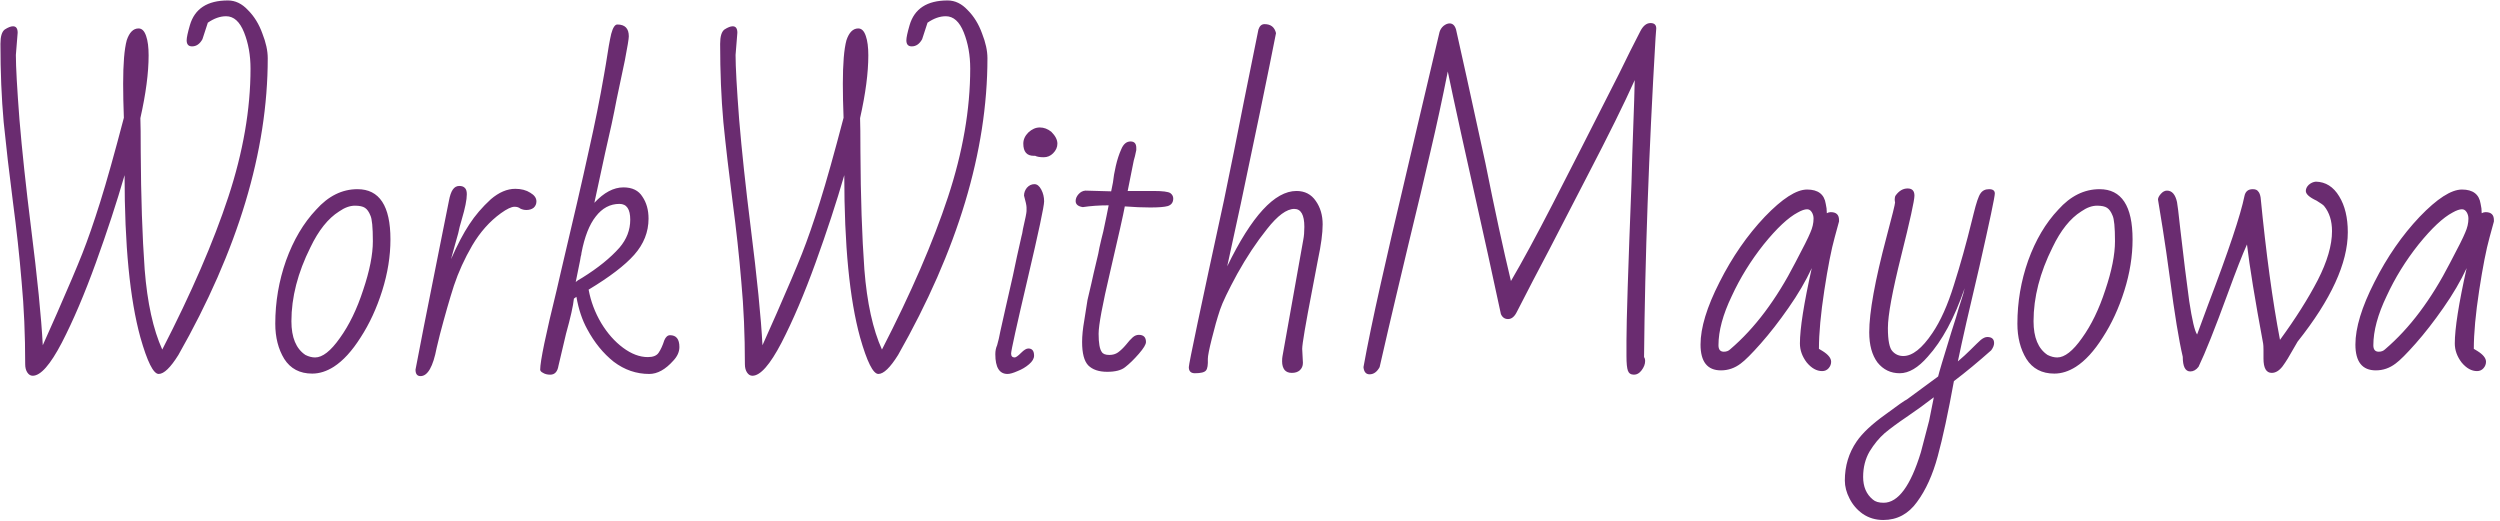
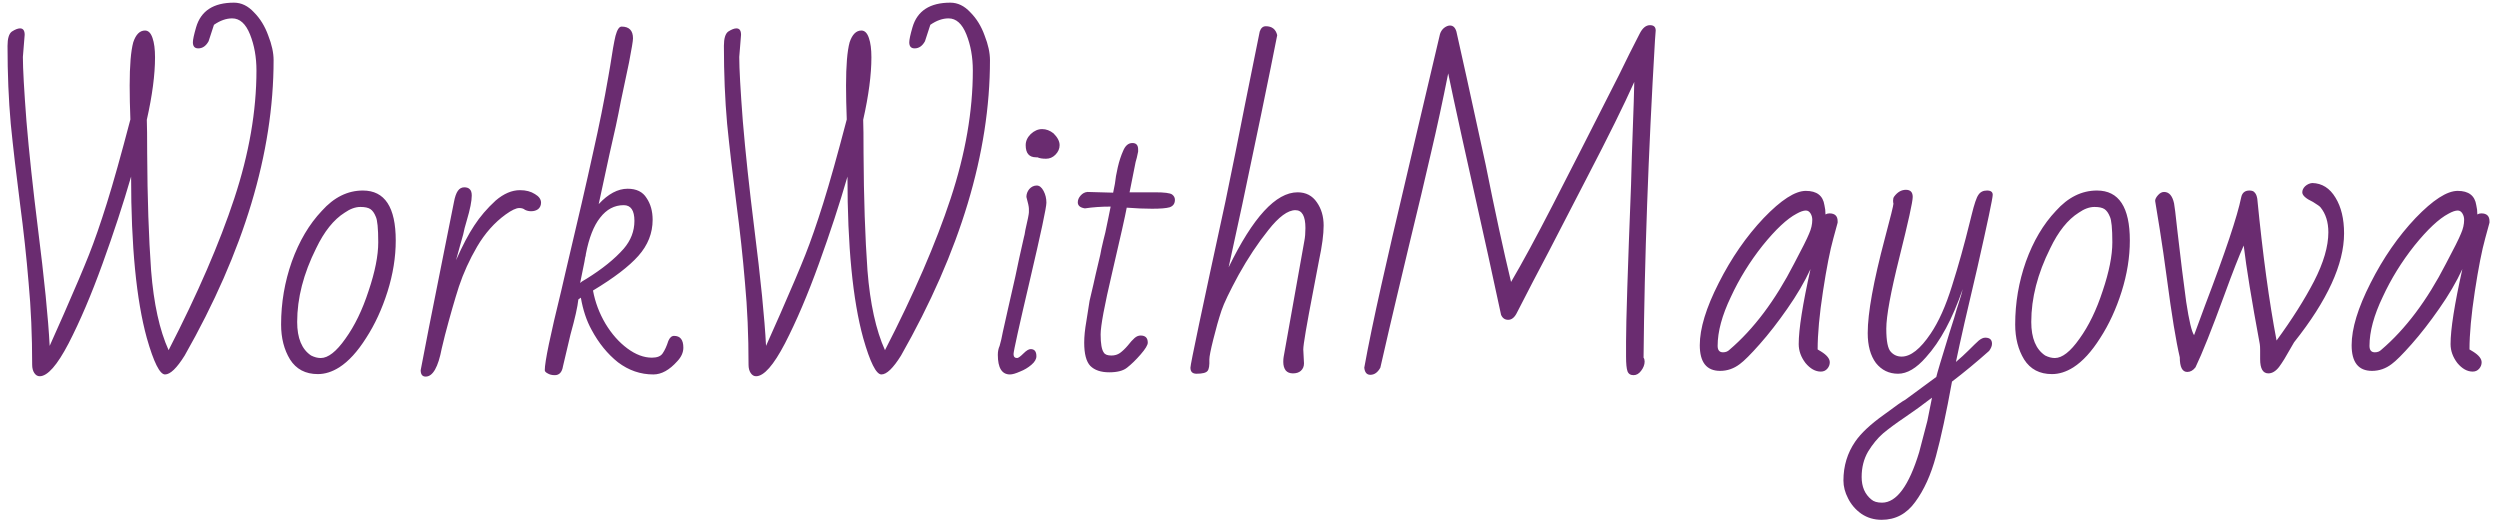
- <svg xmlns="http://www.w3.org/2000/svg" width="216" height="45" viewBox="0 0 216 45" fill="none">
-   <path d="M2.828 32.465C2.642 32.465 2.487 32.372 2.363 32.186C2.239 32 2.177 31.762 2.177 31.473C2.177 28.931 2.074 26.554 1.867 24.343C1.681 22.111 1.433 19.827 1.123 17.492C0.792 14.929 0.524 12.615 0.317 10.548C0.131 8.461 0.038 6.208 0.038 3.79C0.038 3.149 0.162 2.736 0.41 2.55C0.699 2.364 0.937 2.271 1.123 2.271C1.392 2.271 1.526 2.457 1.526 2.829L1.371 4.751C1.371 5.764 1.474 7.624 1.681 10.331C1.908 13.038 2.239 16.128 2.673 19.6C3.231 24.023 3.572 27.433 3.696 29.83L4.936 27.04C5.907 24.829 6.631 23.124 7.106 21.925C7.581 20.726 8.098 19.238 8.656 17.461C9.214 15.684 9.896 13.255 10.702 10.176C10.661 9.101 10.64 8.12 10.64 7.231C10.64 5.495 10.743 4.245 10.95 3.48C11.177 2.798 11.518 2.457 11.973 2.457C12.262 2.457 12.479 2.674 12.624 3.108C12.769 3.521 12.841 4.079 12.841 4.782C12.841 6.291 12.603 8.099 12.128 10.207C12.149 10.724 12.159 11.685 12.159 13.09C12.18 17.017 12.293 20.416 12.5 23.289C12.727 26.162 13.234 28.466 14.019 30.202C16.54 25.304 18.442 20.912 19.723 17.027C21.004 13.142 21.645 9.442 21.645 5.929C21.645 4.772 21.459 3.728 21.087 2.798C20.715 1.868 20.198 1.403 19.537 1.403C19.02 1.403 18.493 1.589 17.956 1.961L17.491 3.387C17.264 3.8 16.964 4.007 16.592 4.007C16.282 4.007 16.127 3.831 16.127 3.48C16.127 3.253 16.22 2.819 16.406 2.178C16.819 0.752 17.915 0.039 19.692 0.039C20.333 0.039 20.911 0.318 21.428 0.876C21.965 1.413 22.379 2.085 22.668 2.891C22.978 3.676 23.133 4.389 23.133 5.03C23.133 13.069 20.56 21.615 15.414 30.667C14.732 31.762 14.164 32.31 13.709 32.31C13.254 32.31 12.727 31.256 12.128 29.148C11.219 25.841 10.764 21.171 10.764 15.136C10.082 17.492 9.255 20.013 8.284 22.7C7.313 25.387 6.331 27.691 5.339 29.613C4.347 31.514 3.51 32.465 2.828 32.465ZM26.977 32.279C25.902 32.279 25.096 31.855 24.558 31.008C24.042 30.161 23.784 29.148 23.784 27.97C23.784 26.089 24.093 24.271 24.713 22.514C25.354 20.737 26.222 19.269 27.317 18.112C28.372 16.934 29.56 16.345 30.883 16.345C32.784 16.345 33.734 17.792 33.734 20.685C33.734 22.132 33.497 23.609 33.022 25.118C32.546 26.627 31.926 27.97 31.162 29.148C30.418 30.326 29.642 31.173 28.837 31.69C28.216 32.083 27.596 32.279 26.977 32.279ZM27.224 30.884C27.865 30.884 28.578 30.326 29.363 29.21C30.169 28.094 30.841 26.709 31.378 25.056C31.936 23.403 32.215 21.997 32.215 20.84C32.215 19.641 32.143 18.897 31.998 18.608C31.875 18.298 31.72 18.081 31.534 17.957C31.348 17.833 31.058 17.771 30.666 17.771C30.232 17.771 29.777 17.936 29.302 18.267C28.351 18.866 27.524 19.9 26.822 21.367C25.726 23.558 25.178 25.686 25.178 27.753C25.178 29.158 25.581 30.13 26.387 30.667C26.677 30.812 26.956 30.884 27.224 30.884ZM36.334 32.496C36.045 32.496 35.9 32.31 35.9 31.938L36.613 28.249L37.915 21.708C38.494 18.815 38.783 17.368 38.783 17.368C38.866 16.913 38.98 16.583 39.124 16.376C39.269 16.169 39.455 16.066 39.682 16.066C39.889 16.066 40.044 16.118 40.147 16.221C40.271 16.324 40.333 16.51 40.333 16.779C40.333 17.254 40.188 17.978 39.899 18.949C39.755 19.424 39.651 19.827 39.589 20.158C39.507 20.447 39.413 20.778 39.31 21.15C39.207 21.501 39.093 21.915 38.969 22.39C39.527 21.129 40.054 20.127 40.55 19.383C41.046 18.618 41.666 17.895 42.41 17.213C43.113 16.614 43.816 16.314 44.518 16.314C45.035 16.314 45.469 16.428 45.82 16.655C46.172 16.862 46.347 17.11 46.347 17.399C46.347 17.626 46.264 17.812 46.099 17.957C45.934 18.081 45.727 18.143 45.479 18.143C45.293 18.143 45.117 18.102 44.952 18.019C44.828 17.916 44.663 17.864 44.456 17.864C44.188 17.864 43.795 18.05 43.278 18.422C42.307 19.125 41.48 20.055 40.798 21.212C40.137 22.349 39.61 23.506 39.217 24.684C38.845 25.841 38.442 27.247 38.008 28.9L37.729 30.047C37.419 31.68 36.954 32.496 36.334 32.496ZM47.54 32.372C47.292 32.372 47.085 32.32 46.92 32.217C46.754 32.134 46.672 32.041 46.672 31.938C46.672 31.215 47.147 28.921 48.098 25.056L48.47 23.444C49.544 18.918 50.34 15.467 50.857 13.09C51.394 10.713 51.838 8.502 52.19 6.456L52.345 5.557C52.531 4.317 52.686 3.439 52.81 2.922C52.954 2.385 53.13 2.116 53.337 2.116C53.998 2.116 54.329 2.457 54.329 3.139C54.329 3.346 54.215 4.038 53.988 5.216C53.884 5.712 53.647 6.838 53.275 8.595C53.027 9.918 52.696 11.457 52.283 13.214L51.353 17.523C52.179 16.634 53.016 16.19 53.864 16.19C54.628 16.19 55.176 16.459 55.507 16.996C55.858 17.513 56.034 18.143 56.034 18.887C56.034 20.044 55.62 21.088 54.794 22.018C53.988 22.927 52.675 23.93 50.857 25.025C51.043 26.038 51.404 26.999 51.942 27.908C52.479 28.797 53.109 29.51 53.833 30.047C54.556 30.584 55.269 30.853 55.972 30.853C56.426 30.853 56.736 30.729 56.902 30.481C57.088 30.212 57.253 29.851 57.398 29.396C57.522 29.107 57.687 28.962 57.894 28.962C58.431 28.962 58.7 29.303 58.7 29.985C58.7 30.398 58.524 30.791 58.173 31.163C57.491 31.928 56.798 32.31 56.096 32.31C54.98 32.31 53.957 31.959 53.027 31.256C52.117 30.533 51.353 29.592 50.733 28.435C50.299 27.65 49.989 26.72 49.803 25.645L49.586 25.8C49.524 26.42 49.296 27.433 48.904 28.838L48.253 31.597C48.17 32.114 47.932 32.372 47.54 32.372ZM49.741 24.374C49.844 24.271 50.03 24.147 50.299 24.002C51.663 23.155 52.737 22.287 53.523 21.398C54.143 20.675 54.453 19.869 54.453 18.98C54.453 18.071 54.143 17.616 53.523 17.616C52.717 17.616 52.035 17.978 51.477 18.701C50.919 19.404 50.505 20.458 50.237 21.863C50.237 21.946 50.216 22.049 50.175 22.173C50.154 22.276 50.133 22.4 50.113 22.545C50.133 22.442 50.009 23.051 49.741 24.374ZM65.01 32.465C64.824 32.465 64.669 32.372 64.545 32.186C64.421 32 64.359 31.762 64.359 31.473C64.359 28.931 64.255 26.554 64.049 24.343C63.863 22.111 63.615 19.827 63.305 17.492C62.974 14.929 62.705 12.615 62.499 10.548C62.313 8.461 62.22 6.208 62.22 3.79C62.22 3.149 62.344 2.736 62.592 2.55C62.881 2.364 63.119 2.271 63.305 2.271C63.573 2.271 63.708 2.457 63.708 2.829L63.553 4.751C63.553 5.764 63.656 7.624 63.863 10.331C64.09 13.038 64.421 16.128 64.855 19.6C65.413 24.023 65.754 27.433 65.878 29.83L67.118 27.04C68.089 24.829 68.812 23.124 69.288 21.925C69.763 20.726 70.28 19.238 70.838 17.461C71.396 15.684 72.078 13.255 72.884 10.176C72.842 9.101 72.822 8.12 72.822 7.231C72.822 5.495 72.925 4.245 73.132 3.48C73.359 2.798 73.7 2.457 74.155 2.457C74.444 2.457 74.661 2.674 74.806 3.108C74.95 3.521 75.023 4.079 75.023 4.782C75.023 6.291 74.785 8.099 74.31 10.207C74.33 10.724 74.341 11.685 74.341 13.09C74.361 17.017 74.475 20.416 74.682 23.289C74.909 26.162 75.415 28.466 76.201 30.202C78.722 25.304 80.623 20.912 81.905 17.027C83.186 13.142 83.827 9.442 83.827 5.929C83.827 4.772 83.641 3.728 83.269 2.798C82.897 1.868 82.38 1.403 81.719 1.403C81.202 1.403 80.675 1.589 80.138 1.961L79.673 3.387C79.445 3.8 79.146 4.007 78.774 4.007C78.464 4.007 78.309 3.831 78.309 3.48C78.309 3.253 78.402 2.819 78.588 2.178C79.001 0.752 80.096 0.039 81.874 0.039C82.514 0.039 83.093 0.318 83.61 0.876C84.147 1.413 84.56 2.085 84.85 2.891C85.16 3.676 85.315 4.389 85.315 5.03C85.315 13.069 82.742 21.615 77.596 30.667C76.914 31.762 76.345 32.31 75.891 32.31C75.436 32.31 74.909 31.256 74.31 29.148C73.4 25.841 72.946 21.171 72.946 15.136C72.264 17.492 71.437 20.013 70.466 22.7C69.494 25.387 68.513 27.691 67.521 29.613C66.529 31.514 65.692 32.465 65.01 32.465ZM87.05 32.31C86.347 32.31 85.996 31.742 85.996 30.605C85.996 30.316 86.048 30.057 86.151 29.83C86.254 29.479 86.347 29.076 86.43 28.621L86.895 26.544L87.515 23.816C87.722 22.803 87.97 21.667 88.259 20.406C88.3 20.282 88.342 20.075 88.383 19.786C88.59 18.897 88.693 18.381 88.693 18.236V17.926C88.693 17.761 88.621 17.42 88.476 16.903C88.476 16.655 88.559 16.428 88.724 16.221C88.91 16.014 89.127 15.911 89.375 15.911C89.603 15.911 89.799 16.066 89.964 16.376C90.129 16.686 90.212 17.027 90.212 17.399C90.212 17.812 89.737 20.044 88.786 24.095C87.835 28.146 87.36 30.295 87.36 30.543C87.36 30.77 87.463 30.884 87.67 30.884C87.773 30.884 87.96 30.75 88.228 30.481C88.476 30.233 88.683 30.109 88.848 30.109C89.179 30.109 89.344 30.316 89.344 30.729C89.344 30.977 89.2 31.225 88.91 31.473C88.621 31.721 88.29 31.917 87.918 32.062C87.546 32.227 87.257 32.31 87.05 32.31ZM90.181 13.586C89.85 13.586 89.603 13.545 89.437 13.462H89.313C88.714 13.462 88.414 13.111 88.414 12.408C88.414 12.057 88.559 11.736 88.848 11.447C89.158 11.158 89.489 11.013 89.84 11.013C90.192 11.013 90.522 11.137 90.832 11.385C91.183 11.736 91.359 12.077 91.359 12.408C91.359 12.718 91.235 12.997 90.987 13.245C90.76 13.472 90.491 13.586 90.181 13.586ZM95.664 32.124C94.941 32.124 94.393 31.938 94.021 31.566C93.67 31.194 93.494 30.522 93.494 29.551C93.494 29.014 93.556 28.394 93.68 27.691L93.959 25.924L94.3 24.467L94.486 23.63L94.889 21.925C94.93 21.656 95.023 21.222 95.168 20.623L95.323 20.003L95.602 18.67L95.788 17.74C94.982 17.74 94.238 17.792 93.556 17.895C93.143 17.833 92.936 17.657 92.936 17.368C92.936 17.161 93.019 16.965 93.184 16.779C93.349 16.593 93.546 16.49 93.773 16.469L96.005 16.531C96.005 16.531 96.057 16.273 96.16 15.756C96.201 15.343 96.284 14.867 96.408 14.33C96.532 13.793 96.687 13.317 96.873 12.904C97.059 12.449 97.328 12.222 97.679 12.222C98.01 12.222 98.175 12.408 98.175 12.78V12.966C98.092 13.379 98.02 13.679 97.958 13.865L97.431 16.5H99.663C100.448 16.5 100.934 16.562 101.12 16.686C101.285 16.81 101.368 16.965 101.368 17.151C101.368 17.482 101.213 17.699 100.903 17.802C100.614 17.885 100.107 17.926 99.384 17.926C98.723 17.926 97.989 17.895 97.183 17.833C97.059 18.515 96.635 20.406 95.912 23.506C95.251 26.317 94.92 28.094 94.92 28.838C94.92 29.644 95.013 30.171 95.199 30.419C95.302 30.584 95.519 30.667 95.85 30.667C96.139 30.667 96.387 30.595 96.594 30.45C96.821 30.285 97.049 30.068 97.276 29.799C97.503 29.51 97.7 29.293 97.865 29.148C98.03 29.003 98.206 28.931 98.392 28.931C98.805 28.931 99.012 29.138 99.012 29.551C99.012 29.758 98.805 30.099 98.392 30.574C97.979 31.049 97.586 31.432 97.214 31.721C96.883 31.99 96.367 32.124 95.664 32.124ZM103.241 32.248C102.889 32.248 102.714 32.072 102.714 31.721C102.714 31.432 103.726 26.627 105.752 17.306C106.33 14.516 106.899 11.695 107.457 8.843C108.035 5.97 108.459 3.873 108.728 2.55C108.831 2.24 109.007 2.085 109.255 2.085C109.792 2.085 110.123 2.343 110.247 2.86C109.957 4.348 109.492 6.642 108.852 9.742C108.211 12.821 107.663 15.436 107.209 17.585L106.031 23.01C108.139 18.67 110.133 16.5 112.014 16.5C112.737 16.5 113.295 16.789 113.688 17.368C114.08 17.926 114.277 18.598 114.277 19.383C114.277 20.148 114.142 21.16 113.874 22.421L113.378 25.025C112.799 28.022 112.51 29.727 112.51 30.14L112.572 31.349C112.572 31.618 112.479 31.835 112.293 32C112.127 32.145 111.9 32.217 111.611 32.217C111.342 32.217 111.135 32.134 110.991 31.969C110.846 31.783 110.774 31.535 110.774 31.225C110.774 31.039 110.784 30.894 110.805 30.791L112.603 20.716C112.665 20.406 112.696 20.034 112.696 19.6C112.696 18.567 112.406 18.05 111.828 18.05C111.166 18.05 110.381 18.629 109.472 19.786C108.562 20.923 107.705 22.214 106.899 23.661C106.113 25.108 105.617 26.141 105.411 26.761C105.163 27.505 104.925 28.342 104.698 29.272C104.47 30.181 104.357 30.76 104.357 31.008C104.377 31.525 104.326 31.855 104.202 32C104.078 32.165 103.757 32.248 103.241 32.248ZM141.178 32.372C140.909 32.372 140.733 32.258 140.651 32.031C140.568 31.804 140.527 31.38 140.527 30.76V29.427C140.527 27.753 140.671 23.217 140.961 15.818C141.002 14.144 141.054 12.501 141.116 10.889C141.178 9.277 141.219 7.954 141.24 6.921C140.351 8.905 138.987 11.664 137.148 15.198C135.329 18.732 134.223 20.871 133.831 21.615C132.921 23.33 132.002 25.097 131.072 26.916C130.865 27.35 130.607 27.567 130.297 27.567C130.007 27.567 129.801 27.422 129.677 27.133L128.561 21.987C126.68 13.576 125.523 8.306 125.089 6.177C124.613 8.574 124.117 10.868 123.601 13.059C123.105 15.229 122.464 17.926 121.679 21.15C121.389 22.369 121.038 23.847 120.625 25.583C120.211 27.319 119.736 29.365 119.199 31.721C118.971 32.134 118.682 32.341 118.331 32.341C118.021 32.341 117.845 32.134 117.804 31.721C118.155 29.778 118.651 27.381 119.292 24.529C119.932 21.677 120.573 18.908 121.214 16.221C121.854 13.514 122.278 11.705 122.485 10.796L124.376 2.767C124.438 2.56 124.551 2.385 124.717 2.24C124.903 2.095 125.078 2.023 125.244 2.023C125.512 2.023 125.698 2.199 125.802 2.55C126.153 4.079 127 7.934 128.344 14.113C129.15 18.143 129.883 21.532 130.545 24.281C131.516 22.628 132.715 20.416 134.141 17.647C135.567 14.878 137.489 11.106 139.907 6.332C140.527 5.051 141.126 3.852 141.705 2.736C141.953 2.24 142.252 1.992 142.604 1.992C142.934 1.992 143.1 2.147 143.1 2.457L143.038 3.294C142.459 13.131 142.128 22.318 142.046 30.853C142.108 30.936 142.139 31.049 142.139 31.194C142.139 31.463 142.035 31.731 141.829 32C141.643 32.248 141.426 32.372 141.178 32.372ZM157.435 32.062C156.959 32.062 156.515 31.814 156.102 31.318C155.709 30.801 155.513 30.254 155.513 29.675C155.513 28.394 155.854 26.224 156.536 23.165C156.019 24.281 155.347 25.428 154.521 26.606C153.715 27.763 152.919 28.786 152.134 29.675C151.348 30.564 150.77 31.142 150.398 31.411C149.881 31.804 149.313 32 148.693 32C147.515 32 146.926 31.256 146.926 29.768C146.926 28.321 147.473 26.523 148.569 24.374C149.664 22.204 150.966 20.323 152.475 18.732C153.983 17.161 155.203 16.376 156.133 16.376C157.083 16.376 157.621 16.789 157.745 17.616C157.807 17.864 157.838 18.133 157.838 18.422C157.941 18.36 158.055 18.329 158.179 18.329C158.654 18.329 158.892 18.556 158.892 19.011V19.135L158.52 20.499C158.23 21.532 157.931 23.062 157.621 25.087C157.311 27.112 157.156 28.797 157.156 30.14L157.466 30.326C157.962 30.636 158.21 30.946 158.21 31.256C158.21 31.463 158.137 31.649 157.993 31.814C157.848 31.979 157.662 32.062 157.435 32.062ZM148.941 30.388C149.168 30.388 149.354 30.316 149.499 30.171C151.607 28.373 153.477 25.883 155.11 22.7C155.812 21.377 156.246 20.509 156.412 20.096C156.598 19.683 156.691 19.28 156.691 18.887C156.691 18.68 156.639 18.494 156.536 18.329C156.432 18.164 156.298 18.081 156.133 18.081C155.926 18.081 155.657 18.174 155.327 18.36C154.5 18.794 153.518 19.714 152.382 21.119C151.266 22.524 150.346 24.012 149.623 25.583C148.858 27.174 148.476 28.59 148.476 29.83C148.476 30.202 148.631 30.388 148.941 30.388ZM162.711 44.927C162.05 44.927 161.461 44.751 160.944 44.4C160.448 44.049 160.066 43.604 159.797 43.067C159.529 42.55 159.394 42.034 159.394 41.517C159.394 40.256 159.735 39.13 160.417 38.138C160.913 37.415 161.74 36.64 162.897 35.813C163.951 35.028 164.571 34.594 164.757 34.511L167.454 32.527C167.516 32.238 167.899 30.956 168.601 28.683L169.004 27.412C169.149 26.895 169.294 26.42 169.438 25.986C169.583 25.552 169.686 25.19 169.748 24.901C168.86 27.484 167.795 29.458 166.555 30.822C165.729 31.773 164.923 32.248 164.137 32.248C163.352 32.248 162.711 31.938 162.215 31.318C161.74 30.677 161.502 29.809 161.502 28.714C161.502 26.978 161.998 24.24 162.99 20.499C163.486 18.639 163.734 17.637 163.734 17.492C163.714 17.409 163.703 17.316 163.703 17.213C163.703 17.068 163.734 16.955 163.796 16.872C164.086 16.479 164.427 16.283 164.819 16.283C165.212 16.283 165.408 16.49 165.408 16.903C165.408 17.316 165.026 19.052 164.261 22.111C163.497 25.17 163.114 27.247 163.114 28.342C163.114 29.417 163.249 30.088 163.517 30.357C163.765 30.626 164.075 30.76 164.447 30.76C165.233 30.76 166.07 30.099 166.958 28.776C167.661 27.743 168.281 26.358 168.818 24.622C169.376 22.865 169.893 21.016 170.368 19.073L170.523 18.453C170.751 17.523 170.947 16.944 171.112 16.717C171.278 16.469 171.526 16.345 171.856 16.345C172.187 16.345 172.352 16.469 172.352 16.717C172.352 17.006 171.908 19.114 171.019 23.041C170.151 26.699 169.531 29.427 169.159 31.225C169.573 30.874 169.934 30.543 170.244 30.233C170.658 29.82 170.957 29.53 171.143 29.365C171.35 29.2 171.536 29.117 171.701 29.117C172.094 29.117 172.29 29.293 172.29 29.644C172.29 29.83 172.208 30.037 172.042 30.264C170.926 31.256 169.852 32.145 168.818 32.93C168.322 35.658 167.857 37.818 167.423 39.409C166.989 41.021 166.39 42.344 165.625 43.377C164.881 44.41 163.91 44.927 162.711 44.927ZM162.742 43.439C164.003 43.439 165.078 41.982 165.966 39.068L166.679 36.34L167.082 34.325C166.276 34.945 165.491 35.513 164.726 36.03C163.962 36.547 163.331 37.012 162.835 37.425C162.36 37.838 161.926 38.365 161.533 39.006C161.161 39.647 160.975 40.38 160.975 41.207C160.975 42.054 161.254 42.705 161.812 43.16C162.019 43.346 162.329 43.439 162.742 43.439ZM177.496 32.279C176.421 32.279 175.615 31.855 175.078 31.008C174.561 30.161 174.303 29.148 174.303 27.97C174.303 26.089 174.613 24.271 175.233 22.514C175.874 20.737 176.742 19.269 177.837 18.112C178.891 16.934 180.079 16.345 181.402 16.345C183.303 16.345 184.254 17.792 184.254 20.685C184.254 22.132 184.016 23.609 183.541 25.118C183.066 26.627 182.446 27.97 181.681 29.148C180.937 30.326 180.162 31.173 179.356 31.69C178.736 32.083 178.116 32.279 177.496 32.279ZM177.744 30.884C178.385 30.884 179.098 30.326 179.883 29.21C180.689 28.094 181.361 26.709 181.898 25.056C182.456 23.403 182.735 21.997 182.735 20.84C182.735 19.641 182.663 18.897 182.518 18.608C182.394 18.298 182.239 18.081 182.053 17.957C181.867 17.833 181.578 17.771 181.185 17.771C180.751 17.771 180.296 17.936 179.821 18.267C178.87 18.866 178.044 19.9 177.341 21.367C176.246 23.558 175.698 25.686 175.698 27.753C175.698 29.158 176.101 30.13 176.907 30.667C177.196 30.812 177.475 30.884 177.744 30.884ZM196.278 32.217C195.802 32.217 195.565 31.804 195.565 30.977V30.233C195.565 29.964 195.554 29.778 195.534 29.675C194.831 25.893 194.366 23.041 194.139 21.119C193.746 21.987 193.188 23.413 192.465 25.397C191.369 28.394 190.532 30.491 189.954 31.69C189.747 31.959 189.509 32.093 189.241 32.093C188.807 32.093 188.59 31.669 188.59 30.822C188.259 29.417 187.887 27.143 187.474 24.002C187.267 22.452 187.06 21.026 186.854 19.724C186.647 18.401 186.513 17.575 186.451 17.244C186.451 17.099 186.533 16.934 186.699 16.748C186.864 16.562 187.04 16.469 187.226 16.469C187.66 16.469 187.949 16.8 188.094 17.461C188.135 17.647 188.228 18.412 188.373 19.755C188.662 22.276 188.92 24.364 189.148 26.017C189.396 27.65 189.623 28.611 189.83 28.9L190.791 26.296C192.547 21.687 193.591 18.567 193.922 16.934C194.004 16.541 194.242 16.345 194.635 16.345C194.862 16.345 195.017 16.407 195.1 16.531C195.203 16.634 195.275 16.81 195.317 17.058C195.792 21.915 196.35 26.017 196.991 29.365C198.334 27.526 199.419 25.81 200.246 24.219C201.072 22.607 201.486 21.191 201.486 19.972C201.486 19.083 201.258 18.36 200.804 17.802C200.742 17.719 200.525 17.564 200.153 17.337C199.533 17.048 199.223 16.769 199.223 16.5C199.223 16.314 199.305 16.138 199.471 15.973C199.657 15.808 199.863 15.715 200.091 15.694C200.938 15.715 201.61 16.138 202.106 16.965C202.602 17.771 202.85 18.804 202.85 20.065C202.85 22.731 201.403 25.883 198.51 29.52C198.324 29.83 198.21 30.026 198.169 30.109C197.817 30.75 197.497 31.266 197.208 31.659C196.918 32.031 196.608 32.217 196.278 32.217ZM214.016 32.062C213.54 32.062 213.096 31.814 212.683 31.318C212.29 30.801 212.094 30.254 212.094 29.675C212.094 28.394 212.435 26.224 213.117 23.165C212.6 24.281 211.928 25.428 211.102 26.606C210.296 27.763 209.5 28.786 208.715 29.675C207.929 30.564 207.351 31.142 206.979 31.411C206.462 31.804 205.894 32 205.274 32C204.096 32 203.507 31.256 203.507 29.768C203.507 28.321 204.054 26.523 205.15 24.374C206.245 22.204 207.547 20.323 209.056 18.732C210.564 17.161 211.784 16.376 212.714 16.376C213.664 16.376 214.202 16.789 214.326 17.616C214.388 17.864 214.419 18.133 214.419 18.422C214.522 18.36 214.636 18.329 214.76 18.329C215.235 18.329 215.473 18.556 215.473 19.011V19.135L215.101 20.499C214.811 21.532 214.512 23.062 214.202 25.087C213.892 27.112 213.737 28.797 213.737 30.14L214.047 30.326C214.543 30.636 214.791 30.946 214.791 31.256C214.791 31.463 214.718 31.649 214.574 31.814C214.429 31.979 214.243 32.062 214.016 32.062ZM205.522 30.388C205.749 30.388 205.935 30.316 206.08 30.171C208.188 28.373 210.058 25.883 211.691 22.7C212.393 21.377 212.827 20.509 212.993 20.096C213.179 19.683 213.272 19.28 213.272 18.887C213.272 18.68 213.22 18.494 213.117 18.329C213.013 18.164 212.879 18.081 212.714 18.081C212.507 18.081 212.238 18.174 211.908 18.36C211.081 18.794 210.099 19.714 208.963 21.119C207.847 22.524 206.927 24.012 206.204 25.583C205.439 27.174 205.057 28.59 205.057 29.83C205.057 30.202 205.212 30.388 205.522 30.388Z" fill="#6A2C70" />
+ <svg xmlns="http://www.w3.org/2000/svg" width="182" height="38" viewBox="0 0 182 38" fill="none">
+   <path d="M2.888 27.39C2.732 27.39 2.602 27.312 2.498 27.156C2.394 27 2.342 26.801 2.342 26.558C2.342 24.426 2.255 22.433 2.082 20.578C1.926 18.706 1.718 16.791 1.458 14.832C1.181 12.683 0.955 10.741 0.782 9.008C0.626 7.257 0.548 5.368 0.548 3.34C0.548 2.803 0.652 2.456 0.86 2.3C1.103 2.144 1.302 2.066 1.458 2.066C1.683 2.066 1.796 2.222 1.796 2.534L1.666 4.146C1.666 4.995 1.753 6.555 1.926 8.826C2.117 11.097 2.394 13.688 2.758 16.6C3.226 20.309 3.512 23.169 3.616 25.18L4.656 22.84C5.471 20.985 6.077 19.555 6.476 18.55C6.875 17.545 7.308 16.297 7.776 14.806C8.244 13.315 8.816 11.279 9.492 8.696C9.457 7.795 9.44 6.971 9.44 6.226C9.44 4.77 9.527 3.721 9.7 3.08C9.891 2.508 10.177 2.222 10.558 2.222C10.801 2.222 10.983 2.404 11.104 2.768C11.225 3.115 11.286 3.583 11.286 4.172C11.286 5.437 11.087 6.954 10.688 8.722C10.705 9.155 10.714 9.961 10.714 11.14C10.731 14.433 10.827 17.285 11 19.694C11.191 22.103 11.615 24.036 12.274 25.492C14.389 21.384 15.983 17.701 17.058 14.442C18.133 11.183 18.67 8.081 18.67 5.134C18.67 4.163 18.514 3.288 18.202 2.508C17.89 1.728 17.457 1.338 16.902 1.338C16.469 1.338 16.027 1.494 15.576 1.806L15.186 3.002C14.995 3.349 14.744 3.522 14.432 3.522C14.172 3.522 14.042 3.375 14.042 3.08C14.042 2.889 14.12 2.525 14.276 1.988C14.623 0.792 15.541 0.194 17.032 0.194C17.569 0.194 18.055 0.428 18.488 0.896C18.939 1.347 19.285 1.91 19.528 2.586C19.788 3.245 19.918 3.843 19.918 4.38C19.918 11.123 17.76 18.29 13.444 25.882C12.872 26.801 12.395 27.26 12.014 27.26C11.633 27.26 11.191 26.376 10.688 24.608C9.925 21.835 9.544 17.917 9.544 12.856C8.972 14.832 8.279 16.947 7.464 19.2C6.649 21.453 5.826 23.386 4.994 24.998C4.162 26.593 3.46 27.39 2.888 27.39ZM23.142 27.234C22.24 27.234 21.564 26.879 21.114 26.168C20.68 25.457 20.464 24.608 20.464 23.62C20.464 22.043 20.724 20.517 21.244 19.044C21.781 17.553 22.509 16.323 23.428 15.352C24.312 14.364 25.308 13.87 26.418 13.87C28.012 13.87 28.81 15.083 28.81 17.51C28.81 18.723 28.61 19.963 28.212 21.228C27.813 22.493 27.293 23.62 26.652 24.608C26.028 25.596 25.378 26.307 24.702 26.74C24.182 27.069 23.662 27.234 23.142 27.234ZM23.35 26.064C23.887 26.064 24.485 25.596 25.144 24.66C25.82 23.724 26.383 22.563 26.834 21.176C27.302 19.789 27.536 18.611 27.536 17.64C27.536 16.635 27.475 16.011 27.354 15.768C27.25 15.508 27.12 15.326 26.964 15.222C26.808 15.118 26.565 15.066 26.236 15.066C25.872 15.066 25.49 15.205 25.092 15.482C24.294 15.985 23.601 16.851 23.012 18.082C22.093 19.919 21.634 21.705 21.634 23.438C21.634 24.617 21.972 25.431 22.648 25.882C22.89 26.003 23.124 26.064 23.35 26.064ZM30.99 27.416C30.747 27.416 30.626 27.26 30.626 26.948L31.224 23.854L32.316 18.368C32.801 15.941 33.044 14.728 33.044 14.728C33.113 14.347 33.209 14.069 33.33 13.896C33.451 13.723 33.607 13.636 33.798 13.636C33.971 13.636 34.101 13.679 34.188 13.766C34.292 13.853 34.344 14.009 34.344 14.234C34.344 14.633 34.223 15.239 33.98 16.054C33.859 16.453 33.772 16.791 33.72 17.068C33.651 17.311 33.573 17.588 33.486 17.9C33.399 18.195 33.304 18.541 33.2 18.94C33.668 17.883 34.11 17.042 34.526 16.418C34.942 15.777 35.462 15.17 36.086 14.598C36.675 14.095 37.265 13.844 37.854 13.844C38.287 13.844 38.651 13.939 38.946 14.13C39.241 14.303 39.388 14.511 39.388 14.754C39.388 14.945 39.319 15.101 39.18 15.222C39.041 15.326 38.868 15.378 38.66 15.378C38.504 15.378 38.357 15.343 38.218 15.274C38.114 15.187 37.975 15.144 37.802 15.144C37.577 15.144 37.247 15.3 36.814 15.612C35.999 16.201 35.306 16.981 34.734 17.952C34.179 18.905 33.737 19.876 33.408 20.864C33.096 21.835 32.758 23.013 32.394 24.4L32.16 25.362C31.9 26.731 31.51 27.416 30.99 27.416ZM40.388 27.312C40.18 27.312 40.007 27.269 39.868 27.182C39.73 27.113 39.66 27.035 39.66 26.948C39.66 26.341 40.059 24.417 40.856 21.176L41.168 19.824C42.069 16.028 42.737 13.133 43.17 11.14C43.621 9.147 43.993 7.292 44.288 5.576L44.418 4.822C44.574 3.782 44.704 3.045 44.808 2.612C44.929 2.161 45.077 1.936 45.25 1.936C45.805 1.936 46.082 2.222 46.082 2.794C46.082 2.967 45.987 3.548 45.796 4.536C45.709 4.952 45.51 5.897 45.198 7.37C44.99 8.479 44.713 9.771 44.366 11.244L43.586 14.858C44.279 14.113 44.981 13.74 45.692 13.74C46.334 13.74 46.793 13.965 47.07 14.416C47.365 14.849 47.512 15.378 47.512 16.002C47.512 16.973 47.166 17.848 46.472 18.628C45.796 19.391 44.696 20.231 43.17 21.15C43.326 21.999 43.63 22.805 44.08 23.568C44.531 24.313 45.059 24.911 45.666 25.362C46.273 25.813 46.871 26.038 47.46 26.038C47.842 26.038 48.102 25.934 48.24 25.726C48.396 25.501 48.535 25.197 48.656 24.816C48.76 24.573 48.899 24.452 49.072 24.452C49.523 24.452 49.748 24.738 49.748 25.31C49.748 25.657 49.601 25.986 49.306 26.298C48.734 26.939 48.154 27.26 47.564 27.26C46.628 27.26 45.77 26.965 44.99 26.376C44.227 25.769 43.586 24.981 43.066 24.01C42.702 23.351 42.442 22.571 42.286 21.67L42.104 21.8C42.052 22.32 41.861 23.169 41.532 24.348L40.986 26.662C40.917 27.095 40.718 27.312 40.388 27.312ZM42.234 20.604C42.321 20.517 42.477 20.413 42.702 20.292C43.846 19.581 44.748 18.853 45.406 18.108C45.926 17.501 46.186 16.825 46.186 16.08C46.186 15.317 45.926 14.936 45.406 14.936C44.73 14.936 44.158 15.239 43.69 15.846C43.222 16.435 42.876 17.319 42.65 18.498C42.65 18.567 42.633 18.654 42.598 18.758C42.581 18.845 42.563 18.949 42.546 19.07C42.563 18.983 42.459 19.495 42.234 20.604ZM55.04 27.39C54.884 27.39 54.754 27.312 54.65 27.156C54.546 27 54.494 26.801 54.494 26.558C54.494 24.426 54.408 22.433 54.234 20.578C54.078 18.706 53.87 16.791 53.61 14.832C53.333 12.683 53.108 10.741 52.934 9.008C52.778 7.257 52.7 5.368 52.7 3.34C52.7 2.803 52.804 2.456 53.012 2.3C53.255 2.144 53.454 2.066 53.61 2.066C53.836 2.066 53.948 2.222 53.948 2.534L53.818 4.146C53.818 4.995 53.905 6.555 54.078 8.826C54.269 11.097 54.546 13.688 54.91 16.6C55.378 20.309 55.664 23.169 55.768 25.18L56.808 22.84C57.623 20.985 58.23 19.555 58.628 18.55C59.027 17.545 59.46 16.297 59.928 14.806C60.396 13.315 60.968 11.279 61.644 8.696C61.61 7.795 61.592 6.971 61.592 6.226C61.592 4.77 61.679 3.721 61.852 3.08C62.043 2.508 62.329 2.222 62.71 2.222C62.953 2.222 63.135 2.404 63.256 2.768C63.378 3.115 63.438 3.583 63.438 4.172C63.438 5.437 63.239 6.954 62.84 8.722C62.858 9.155 62.866 9.961 62.866 11.14C62.884 14.433 62.979 17.285 63.152 19.694C63.343 22.103 63.768 24.036 64.426 25.492C66.541 21.384 68.136 17.701 69.21 14.442C70.285 11.183 70.822 8.081 70.822 5.134C70.822 4.163 70.666 3.288 70.354 2.508C70.042 1.728 69.609 1.338 69.054 1.338C68.621 1.338 68.179 1.494 67.728 1.806L67.338 3.002C67.148 3.349 66.896 3.522 66.584 3.522C66.324 3.522 66.194 3.375 66.194 3.08C66.194 2.889 66.272 2.525 66.428 1.988C66.775 0.792 67.694 0.194 69.184 0.194C69.722 0.194 70.207 0.428 70.64 0.896C71.091 1.347 71.438 1.91 71.68 2.586C71.94 3.245 72.07 3.843 72.07 4.38C72.07 11.123 69.912 18.29 65.596 25.882C65.024 26.801 64.548 27.26 64.166 27.26C63.785 27.26 63.343 26.376 62.84 24.608C62.078 21.835 61.696 17.917 61.696 12.856C61.124 14.832 60.431 16.947 59.616 19.2C58.802 21.453 57.978 23.386 57.146 24.998C56.314 26.593 55.612 27.39 55.04 27.39ZM73.526 27.26C72.937 27.26 72.642 26.783 72.642 25.83C72.642 25.587 72.685 25.371 72.772 25.18C72.859 24.885 72.937 24.547 73.006 24.166L73.396 22.424L73.916 20.136C74.089 19.287 74.297 18.333 74.54 17.276C74.575 17.172 74.609 16.999 74.644 16.756C74.817 16.011 74.904 15.577 74.904 15.456V15.196C74.904 15.057 74.843 14.771 74.722 14.338C74.722 14.13 74.791 13.939 74.93 13.766C75.086 13.593 75.268 13.506 75.476 13.506C75.667 13.506 75.831 13.636 75.97 13.896C76.109 14.156 76.178 14.442 76.178 14.754C76.178 15.101 75.779 16.973 74.982 20.37C74.185 23.767 73.786 25.57 73.786 25.778C73.786 25.969 73.873 26.064 74.046 26.064C74.133 26.064 74.289 25.951 74.514 25.726C74.722 25.518 74.895 25.414 75.034 25.414C75.311 25.414 75.45 25.587 75.45 25.934C75.45 26.142 75.329 26.35 75.086 26.558C74.843 26.766 74.566 26.931 74.254 27.052C73.942 27.191 73.699 27.26 73.526 27.26ZM76.152 11.556C75.875 11.556 75.667 11.521 75.528 11.452H75.424C74.921 11.452 74.67 11.157 74.67 10.568C74.67 10.273 74.791 10.005 75.034 9.762C75.294 9.519 75.571 9.398 75.866 9.398C76.161 9.398 76.438 9.502 76.698 9.71C76.993 10.005 77.14 10.291 77.14 10.568C77.14 10.828 77.036 11.062 76.828 11.27C76.637 11.461 76.412 11.556 76.152 11.556ZM80.751 27.104C80.144 27.104 79.684 26.948 79.373 26.636C79.078 26.324 78.93 25.761 78.93 24.946C78.93 24.495 78.983 23.975 79.087 23.386L79.32 21.904L79.606 20.682L79.763 19.98L80.1 18.55C80.135 18.325 80.213 17.961 80.335 17.458L80.465 16.938L80.698 15.82L80.855 15.04C80.178 15.04 79.555 15.083 78.983 15.17C78.636 15.118 78.463 14.971 78.463 14.728C78.463 14.555 78.532 14.39 78.671 14.234C78.809 14.078 78.974 13.991 79.165 13.974L81.037 14.026C81.037 14.026 81.08 13.809 81.166 13.376C81.201 13.029 81.27 12.631 81.374 12.18C81.478 11.729 81.609 11.331 81.764 10.984C81.921 10.603 82.146 10.412 82.441 10.412C82.718 10.412 82.856 10.568 82.856 10.88V11.036C82.787 11.383 82.727 11.634 82.674 11.79L82.233 14H84.105C84.763 14 85.171 14.052 85.326 14.156C85.465 14.26 85.534 14.39 85.534 14.546C85.534 14.823 85.404 15.005 85.144 15.092C84.902 15.161 84.477 15.196 83.871 15.196C83.316 15.196 82.701 15.17 82.025 15.118C81.921 15.69 81.565 17.276 80.959 19.876C80.404 22.233 80.126 23.724 80.126 24.348C80.126 25.024 80.204 25.466 80.361 25.674C80.447 25.813 80.629 25.882 80.906 25.882C81.149 25.882 81.357 25.821 81.531 25.7C81.721 25.561 81.912 25.379 82.103 25.154C82.293 24.911 82.458 24.729 82.597 24.608C82.735 24.487 82.882 24.426 83.038 24.426C83.385 24.426 83.558 24.599 83.558 24.946C83.558 25.119 83.385 25.405 83.038 25.804C82.692 26.203 82.362 26.523 82.05 26.766C81.773 26.991 81.34 27.104 80.751 27.104ZM87.105 27.208C86.81 27.208 86.663 27.061 86.663 26.766C86.663 26.523 87.512 22.493 89.211 14.676C89.696 12.336 90.173 9.97 90.641 7.578C91.126 5.169 91.482 3.409 91.707 2.3C91.794 2.04 91.941 1.91 92.149 1.91C92.6 1.91 92.877 2.127 92.981 2.56C92.738 3.808 92.348 5.732 91.811 8.332C91.274 10.915 90.814 13.107 90.433 14.91L89.445 19.46C91.213 15.82 92.886 14 94.463 14C95.07 14 95.538 14.243 95.867 14.728C96.196 15.196 96.361 15.759 96.361 16.418C96.361 17.059 96.248 17.909 96.023 18.966L95.607 21.15C95.122 23.663 94.879 25.093 94.879 25.44L94.931 26.454C94.931 26.679 94.853 26.861 94.697 27C94.558 27.121 94.368 27.182 94.125 27.182C93.9 27.182 93.726 27.113 93.605 26.974C93.484 26.818 93.423 26.61 93.423 26.35C93.423 26.194 93.432 26.073 93.449 25.986L94.957 17.536C95.009 17.276 95.035 16.964 95.035 16.6C95.035 15.733 94.792 15.3 94.307 15.3C93.752 15.3 93.094 15.785 92.331 16.756C91.568 17.709 90.849 18.793 90.173 20.006C89.514 21.219 89.098 22.086 88.925 22.606C88.717 23.23 88.518 23.932 88.327 24.712C88.136 25.475 88.041 25.96 88.041 26.168C88.058 26.601 88.015 26.879 87.911 27C87.807 27.139 87.538 27.208 87.105 27.208ZM118.923 27.312C118.698 27.312 118.55 27.217 118.481 27.026C118.412 26.835 118.377 26.48 118.377 25.96V24.842C118.377 23.438 118.498 19.633 118.741 13.428C118.776 12.024 118.819 10.646 118.871 9.294C118.923 7.942 118.958 6.833 118.975 5.966C118.23 7.63 117.086 9.944 115.543 12.908C114.018 15.872 113.09 17.666 112.761 18.29C111.998 19.729 111.227 21.211 110.447 22.736C110.274 23.1 110.057 23.282 109.797 23.282C109.554 23.282 109.381 23.161 109.277 22.918L108.341 18.602C106.764 11.547 105.793 7.127 105.429 5.342C105.03 7.353 104.614 9.277 104.181 11.114C103.765 12.934 103.228 15.196 102.569 17.9C102.326 18.923 102.032 20.162 101.685 21.618C101.338 23.074 100.94 24.79 100.489 26.766C100.298 27.113 100.056 27.286 99.761 27.286C99.501 27.286 99.354 27.113 99.319 26.766C99.614 25.137 100.03 23.126 100.567 20.734C101.104 18.342 101.642 16.019 102.179 13.766C102.716 11.495 103.072 9.979 103.245 9.216L104.831 2.482C104.883 2.309 104.978 2.161 105.117 2.04C105.273 1.919 105.42 1.858 105.559 1.858C105.784 1.858 105.94 2.005 106.027 2.3C106.322 3.583 107.032 6.815 108.159 11.998C108.835 15.378 109.45 18.221 110.005 20.526C110.82 19.139 111.825 17.285 113.021 14.962C114.217 12.639 115.829 9.476 117.857 5.472C118.377 4.397 118.88 3.392 119.365 2.456C119.573 2.04 119.824 1.832 120.119 1.832C120.396 1.832 120.535 1.962 120.535 2.222L120.483 2.924C119.998 11.175 119.72 18.879 119.651 26.038C119.703 26.107 119.729 26.203 119.729 26.324C119.729 26.549 119.642 26.775 119.469 27C119.313 27.208 119.131 27.312 118.923 27.312ZM132.558 27.052C132.159 27.052 131.787 26.844 131.44 26.428C131.111 25.995 130.946 25.535 130.946 25.05C130.946 23.975 131.232 22.155 131.804 19.59C131.371 20.526 130.807 21.488 130.114 22.476C129.438 23.447 128.771 24.305 128.112 25.05C127.453 25.795 126.968 26.281 126.656 26.506C126.223 26.835 125.746 27 125.226 27C124.238 27 123.744 26.376 123.744 25.128C123.744 23.915 124.203 22.407 125.122 20.604C126.041 18.784 127.133 17.207 128.398 15.872C129.663 14.555 130.686 13.896 131.466 13.896C132.263 13.896 132.714 14.243 132.818 14.936C132.87 15.144 132.896 15.369 132.896 15.612C132.983 15.56 133.078 15.534 133.182 15.534C133.581 15.534 133.78 15.725 133.78 16.106V16.21L133.468 17.354C133.225 18.221 132.974 19.503 132.714 21.202C132.454 22.901 132.324 24.313 132.324 25.44L132.584 25.596C133 25.856 133.208 26.116 133.208 26.376C133.208 26.549 133.147 26.705 133.026 26.844C132.905 26.983 132.749 27.052 132.558 27.052ZM125.434 25.648C125.625 25.648 125.781 25.587 125.902 25.466C127.67 23.958 129.239 21.869 130.608 19.2C131.197 18.091 131.561 17.363 131.7 17.016C131.856 16.669 131.934 16.331 131.934 16.002C131.934 15.829 131.891 15.673 131.804 15.534C131.717 15.395 131.605 15.326 131.466 15.326C131.293 15.326 131.067 15.404 130.79 15.56C130.097 15.924 129.273 16.695 128.32 17.874C127.384 19.053 126.613 20.301 126.006 21.618C125.365 22.953 125.044 24.14 125.044 25.18C125.044 25.492 125.174 25.648 125.434 25.648ZM136.984 37.842C136.429 37.842 135.935 37.695 135.502 37.4C135.086 37.105 134.765 36.733 134.54 36.282C134.314 35.849 134.202 35.415 134.202 34.982C134.202 33.925 134.488 32.98 135.06 32.148C135.476 31.541 136.169 30.891 137.14 30.198C138.024 29.539 138.544 29.175 138.7 29.106L140.962 27.442C141.014 27.199 141.334 26.125 141.924 24.218L142.262 23.152C142.383 22.719 142.504 22.32 142.626 21.956C142.747 21.592 142.834 21.289 142.886 21.046C142.14 23.213 141.248 24.868 140.208 26.012C139.514 26.809 138.838 27.208 138.18 27.208C137.521 27.208 136.984 26.948 136.568 26.428C136.169 25.891 135.97 25.163 135.97 24.244C135.97 22.788 136.386 20.491 137.218 17.354C137.634 15.794 137.842 14.953 137.842 14.832C137.824 14.763 137.816 14.685 137.816 14.598C137.816 14.477 137.842 14.381 137.894 14.312C138.136 13.983 138.422 13.818 138.752 13.818C139.081 13.818 139.246 13.991 139.246 14.338C139.246 14.685 138.925 16.141 138.284 18.706C137.642 21.271 137.322 23.013 137.322 23.932C137.322 24.833 137.434 25.397 137.66 25.622C137.868 25.847 138.128 25.96 138.44 25.96C139.098 25.96 139.8 25.405 140.546 24.296C141.135 23.429 141.655 22.268 142.106 20.812C142.574 19.339 143.007 17.787 143.406 16.158L143.536 15.638C143.726 14.858 143.891 14.373 144.03 14.182C144.168 13.974 144.376 13.87 144.654 13.87C144.931 13.87 145.07 13.974 145.07 14.182C145.07 14.425 144.697 16.193 143.952 19.486C143.224 22.554 142.704 24.842 142.392 26.35C142.738 26.055 143.042 25.778 143.302 25.518C143.648 25.171 143.9 24.929 144.056 24.79C144.229 24.651 144.385 24.582 144.524 24.582C144.853 24.582 145.018 24.729 145.018 25.024C145.018 25.18 144.948 25.353 144.81 25.544C143.874 26.376 142.972 27.121 142.106 27.78C141.69 30.068 141.3 31.879 140.936 33.214C140.572 34.566 140.069 35.675 139.428 36.542C138.804 37.409 137.989 37.842 136.984 37.842ZM137.01 36.594C138.067 36.594 138.968 35.372 139.714 32.928L140.312 30.64L140.65 28.95C139.974 29.47 139.315 29.947 138.674 30.38C138.032 30.813 137.504 31.203 137.088 31.55C136.689 31.897 136.325 32.339 135.996 32.876C135.684 33.413 135.528 34.029 135.528 34.722C135.528 35.433 135.762 35.979 136.23 36.36C136.403 36.516 136.663 36.594 137.01 36.594ZM149.384 27.234C148.482 27.234 147.806 26.879 147.356 26.168C146.922 25.457 146.706 24.608 146.706 23.62C146.706 22.043 146.966 20.517 147.486 19.044C148.023 17.553 148.751 16.323 149.67 15.352C150.554 14.364 151.55 13.87 152.66 13.87C154.254 13.87 155.052 15.083 155.052 17.51C155.052 18.723 154.852 19.963 154.454 21.228C154.055 22.493 153.535 23.62 152.894 24.608C152.27 25.596 151.62 26.307 150.944 26.74C150.424 27.069 149.904 27.234 149.384 27.234ZM149.592 26.064C150.129 26.064 150.727 25.596 151.386 24.66C152.062 23.724 152.625 22.563 153.076 21.176C153.544 19.789 153.778 18.611 153.778 17.64C153.778 16.635 153.717 16.011 153.596 15.768C153.492 15.508 153.362 15.326 153.206 15.222C153.05 15.118 152.807 15.066 152.478 15.066C152.114 15.066 151.732 15.205 151.334 15.482C150.536 15.985 149.843 16.851 149.254 18.082C148.335 19.919 147.876 21.705 147.876 23.438C147.876 24.617 148.214 25.431 148.89 25.882C149.132 26.003 149.366 26.064 149.592 26.064ZM165.136 27.182C164.737 27.182 164.538 26.835 164.538 26.142V25.518C164.538 25.293 164.529 25.137 164.512 25.05C163.923 21.878 163.533 19.486 163.342 17.874C163.013 18.602 162.545 19.798 161.938 21.462C161.019 23.975 160.317 25.735 159.832 26.74C159.659 26.965 159.459 27.078 159.234 27.078C158.87 27.078 158.688 26.723 158.688 26.012C158.411 24.833 158.099 22.927 157.752 20.292C157.579 18.992 157.405 17.796 157.232 16.704C157.059 15.595 156.946 14.901 156.894 14.624C156.894 14.503 156.963 14.364 157.102 14.208C157.241 14.052 157.388 13.974 157.544 13.974C157.908 13.974 158.151 14.251 158.272 14.806C158.307 14.962 158.385 15.603 158.506 16.73C158.749 18.845 158.965 20.595 159.156 21.982C159.364 23.351 159.555 24.157 159.728 24.4L160.534 22.216C162.007 18.351 162.883 15.733 163.16 14.364C163.229 14.035 163.429 13.87 163.758 13.87C163.949 13.87 164.079 13.922 164.148 14.026C164.235 14.113 164.295 14.26 164.33 14.468C164.729 18.541 165.197 21.982 165.734 24.79C166.861 23.247 167.771 21.809 168.464 20.474C169.157 19.122 169.504 17.935 169.504 16.912C169.504 16.167 169.313 15.56 168.932 15.092C168.88 15.023 168.698 14.893 168.386 14.702C167.866 14.459 167.606 14.225 167.606 14C167.606 13.844 167.675 13.697 167.814 13.558C167.97 13.419 168.143 13.341 168.334 13.324C169.045 13.341 169.608 13.697 170.024 14.39C170.44 15.066 170.648 15.933 170.648 16.99C170.648 19.226 169.435 21.869 167.008 24.92C166.852 25.18 166.757 25.345 166.722 25.414C166.427 25.951 166.159 26.385 165.916 26.714C165.673 27.026 165.413 27.182 165.136 27.182ZM180.013 27.052C179.615 27.052 179.242 26.844 178.895 26.428C178.566 25.995 178.401 25.535 178.401 25.05C178.401 23.975 178.687 22.155 179.259 19.59C178.826 20.526 178.263 21.488 177.569 22.476C176.893 23.447 176.226 24.305 175.567 25.05C174.909 25.795 174.423 26.281 174.111 26.506C173.678 26.835 173.201 27 172.681 27C171.693 27 171.199 26.376 171.199 25.128C171.199 23.915 171.659 22.407 172.577 20.604C173.496 18.784 174.588 17.207 175.853 15.872C177.119 14.555 178.141 13.896 178.921 13.896C179.719 13.896 180.169 14.243 180.273 14.936C180.325 15.144 180.351 15.369 180.351 15.612C180.438 15.56 180.533 15.534 180.637 15.534C181.036 15.534 181.235 15.725 181.235 16.106V16.21L180.923 17.354C180.681 18.221 180.429 19.503 180.169 21.202C179.909 22.901 179.779 24.313 179.779 25.44L180.039 25.596C180.455 25.856 180.663 26.116 180.663 26.376C180.663 26.549 180.603 26.705 180.481 26.844C180.36 26.983 180.204 27.052 180.013 27.052ZM172.889 25.648C173.08 25.648 173.236 25.587 173.357 25.466C175.125 23.958 176.694 21.869 178.063 19.2C178.653 18.091 179.017 17.363 179.155 17.016C179.311 16.669 179.389 16.331 179.389 16.002C179.389 15.829 179.346 15.673 179.259 15.534C179.173 15.395 179.06 15.326 178.921 15.326C178.748 15.326 178.523 15.404 178.245 15.56C177.552 15.924 176.729 16.695 175.775 17.874C174.839 19.053 174.068 20.301 173.461 21.618C172.82 22.953 172.499 24.14 172.499 25.18C172.499 25.492 172.629 25.648 172.889 25.648Z" fill="#6A2C70" />
</svg>
